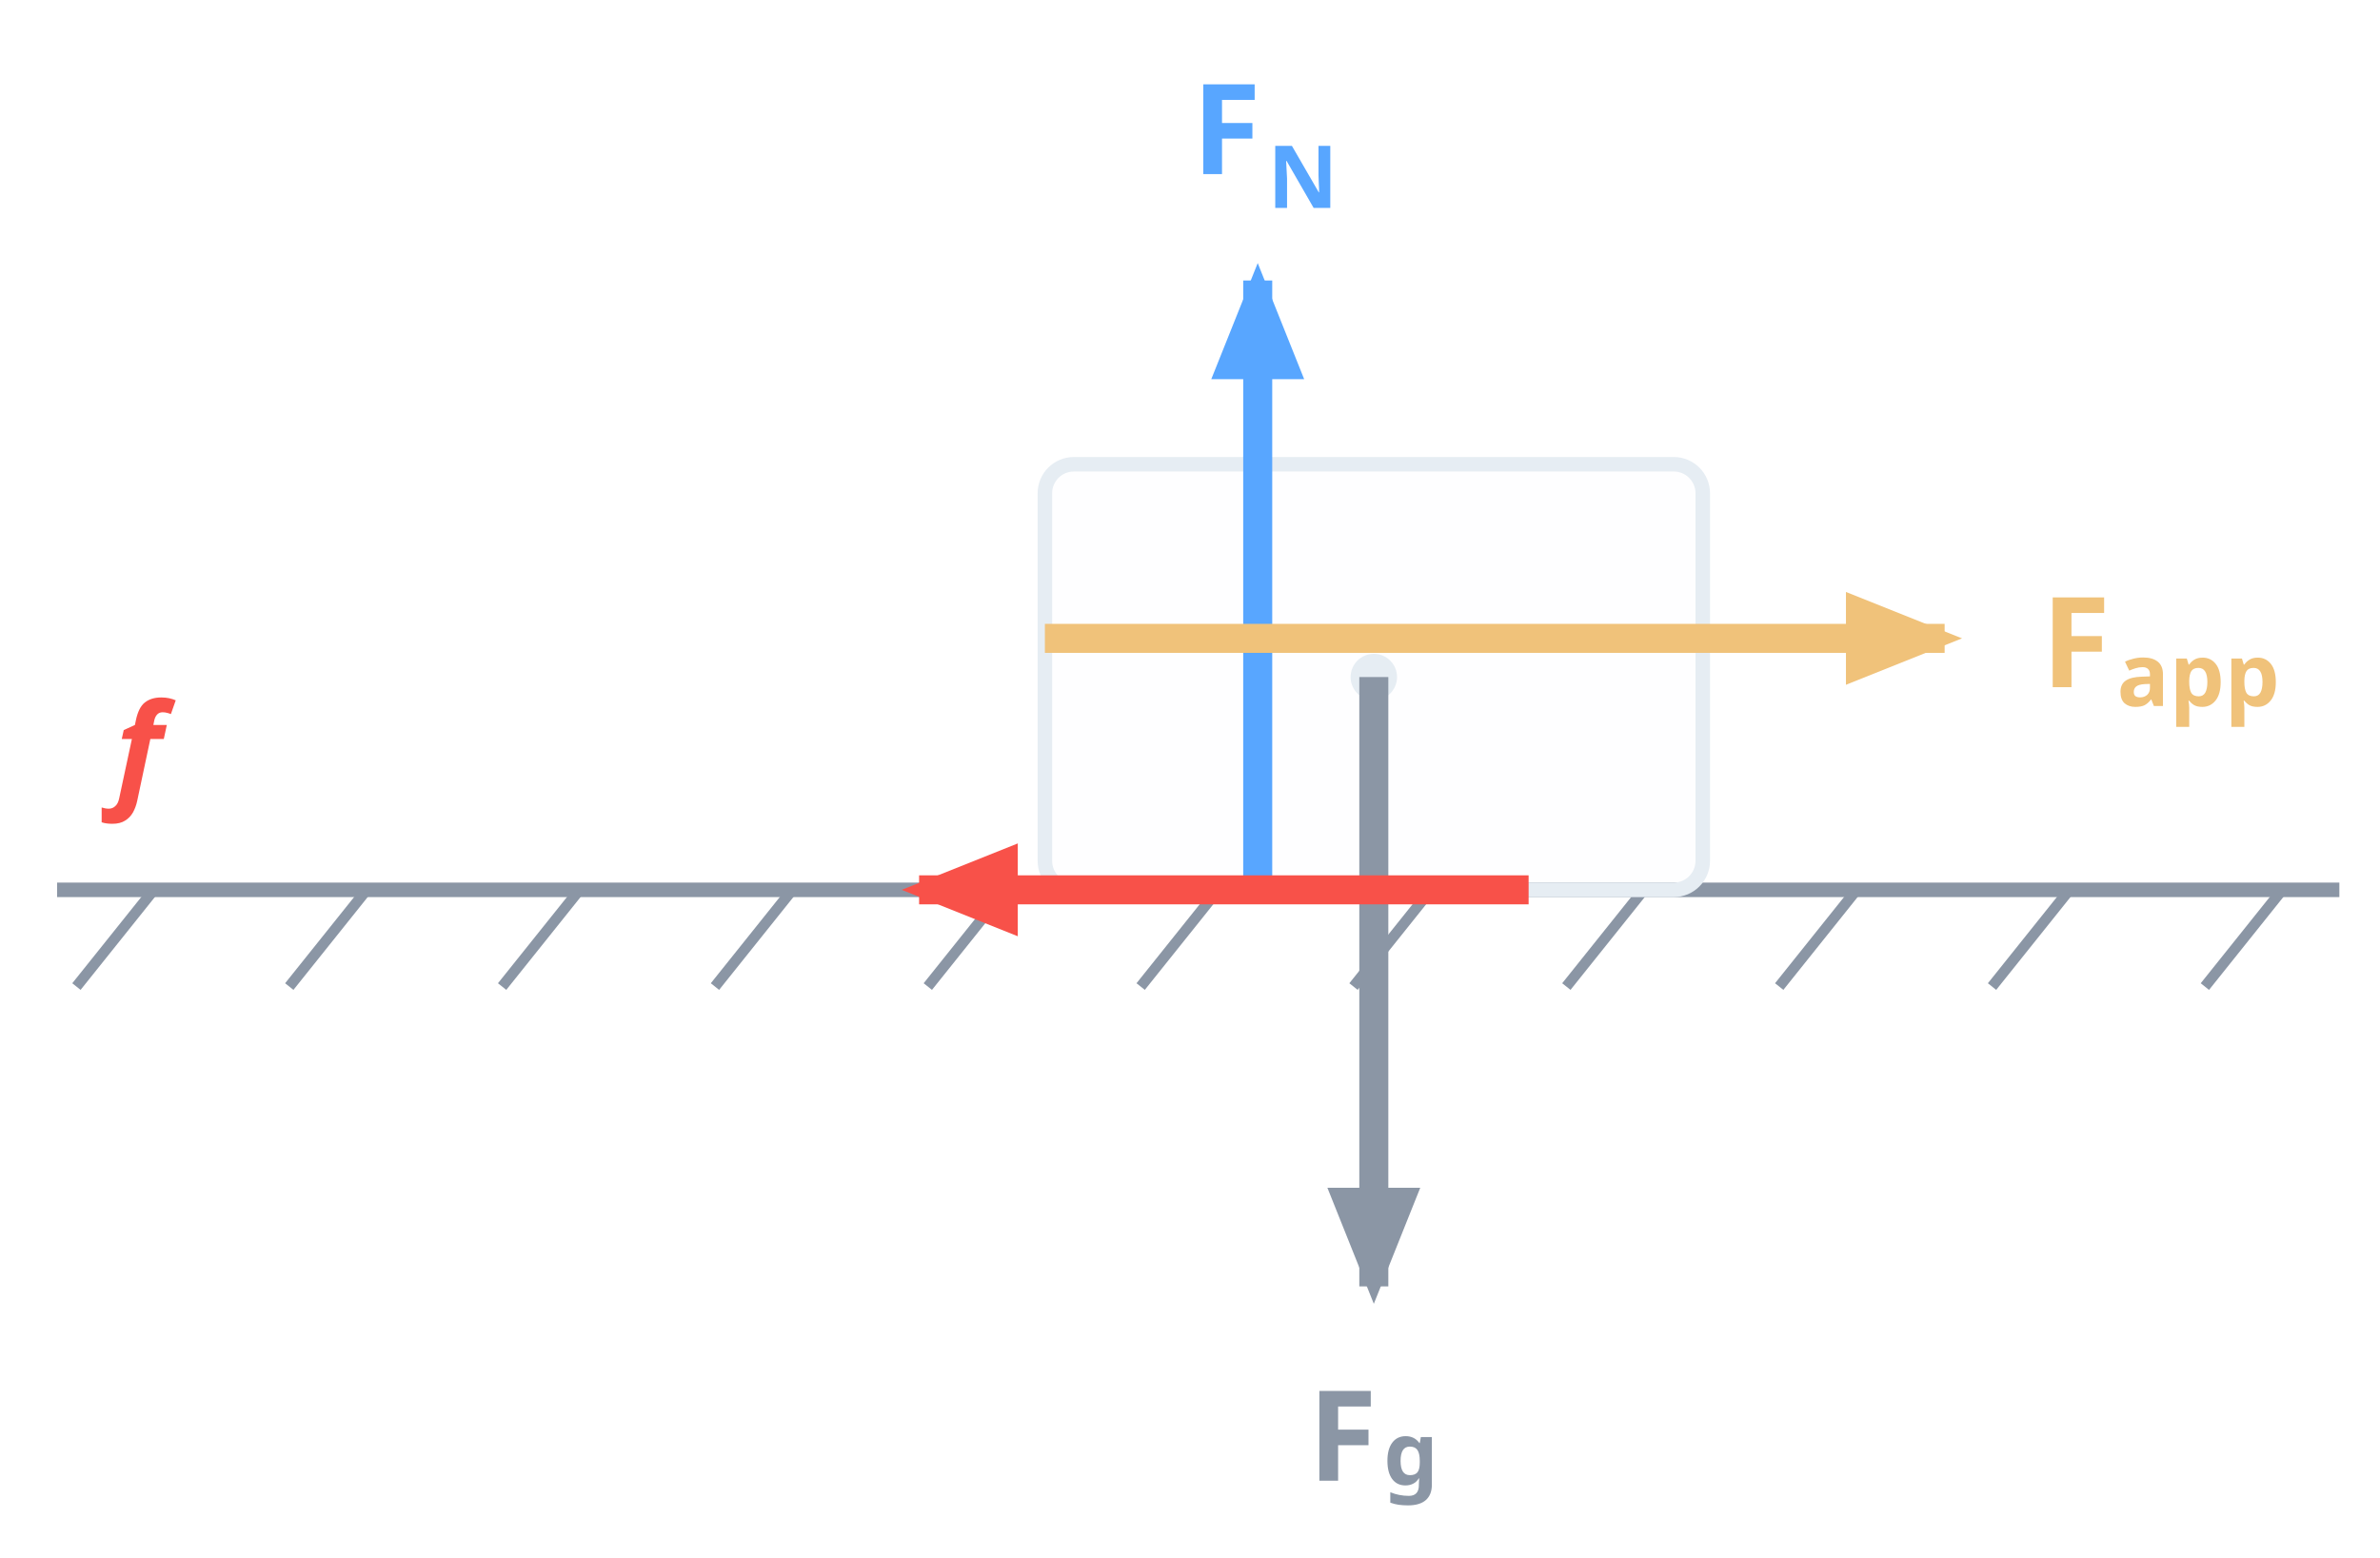
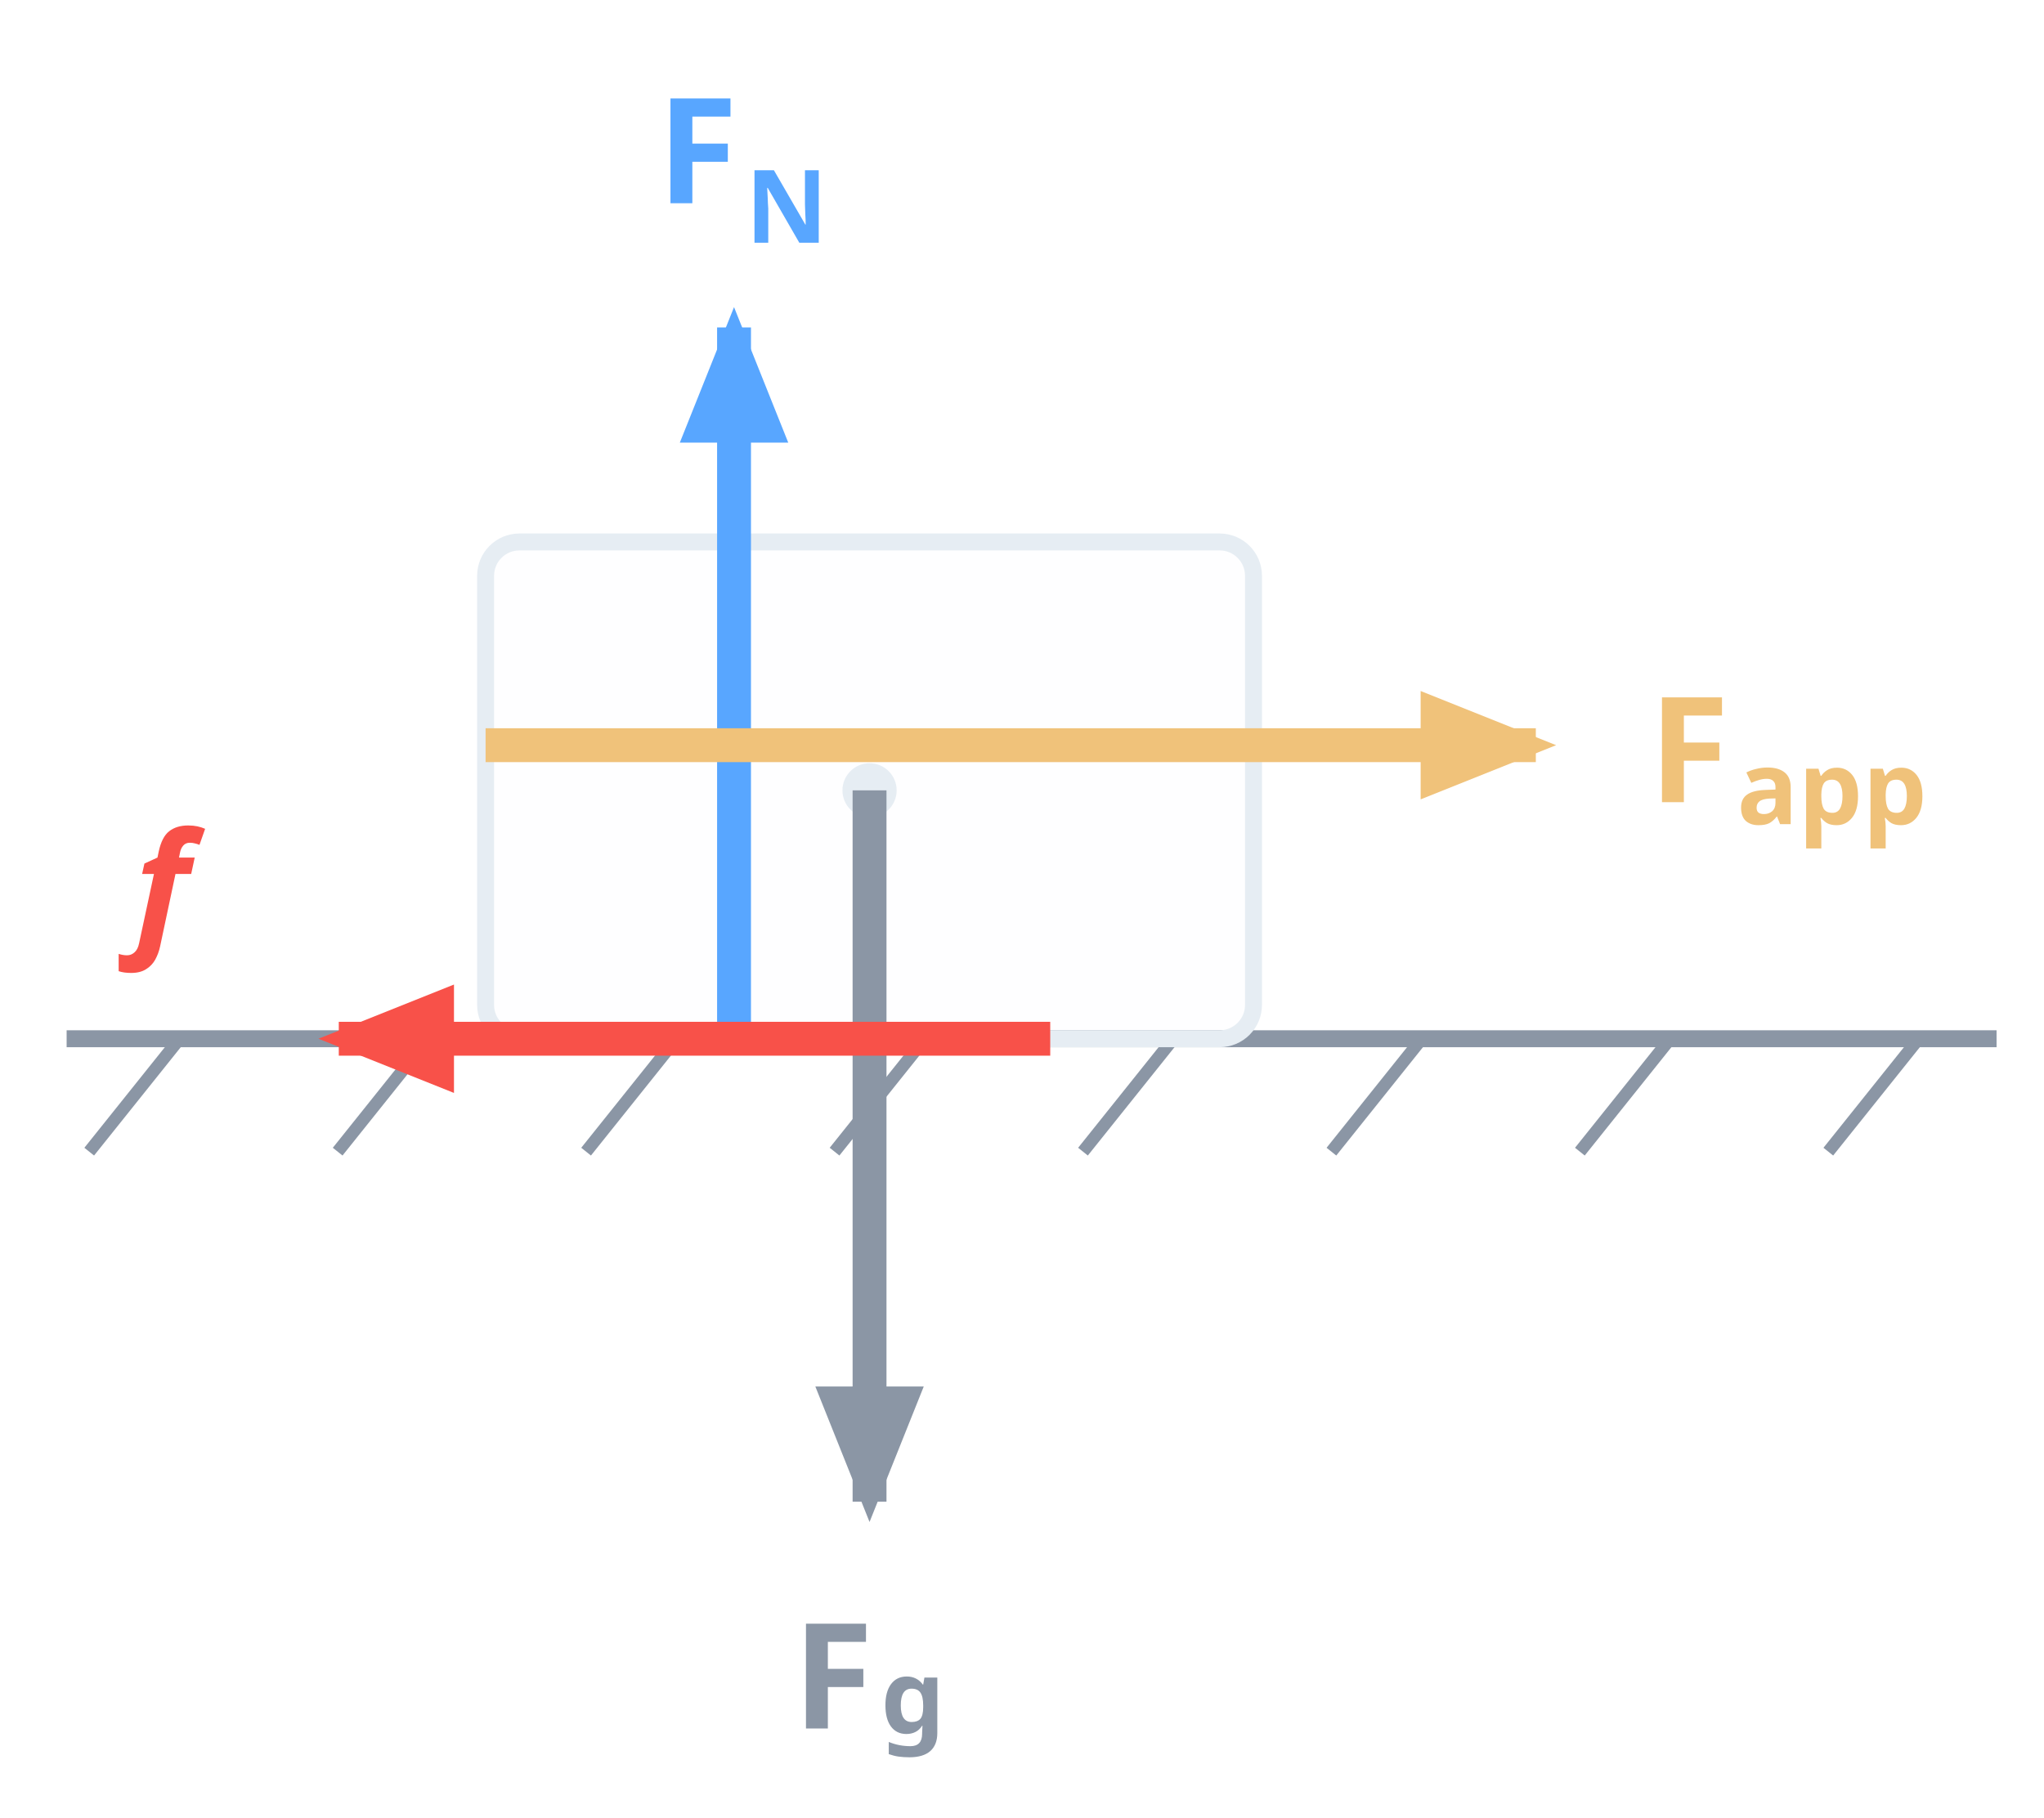
- <svg xmlns="http://www.w3.org/2000/svg" viewBox="8 42 246 161" role="img" aria-label="Box free-body diagram of a crate pushed to the right across a rough floor while speeding up. Gravity acts down from the centre. The normal force acts up from the bottom surface. The applied push acts to the right, starting at the crate's left (back) face, and is the longest arrow. Kinetic friction acts to the left along the bottom surface and is shorter than the push, so the net force is to the right.">
+ <svg xmlns="http://www.w3.org/2000/svg" viewBox="73 42 181 161" role="img" aria-label="Box free-body diagram of a crate pushed to the right across a rough floor while speeding up. Gravity acts down from the centre. The normal force acts up from the bottom surface. The applied push acts to the right, starting at the crate's left (back) face, and is the longest arrow. Kinetic friction acts to the left along the bottom surface and is shorter than the push, so the net force is to the right.">
  <defs>
    <marker id="fbd-grey" viewBox="0 0 10 10" refX="8.5" refY="5" markerUnits="userSpaceOnUse" markerWidth="12" markerHeight="12" orient="auto-start-reverse">
      <path d="M0 1 L10 5 L0 9 z" fill="#8b96a5" />
    </marker>
    <marker id="fbd-blue" viewBox="0 0 10 10" refX="8.5" refY="5" markerUnits="userSpaceOnUse" markerWidth="12" markerHeight="12" orient="auto-start-reverse">
      <path d="M0 1 L10 5 L0 9 z" fill="#58a6ff" />
    </marker>
    <marker id="fbd-amber" viewBox="0 0 10 10" refX="8.5" refY="5" markerUnits="userSpaceOnUse" markerWidth="12" markerHeight="12" orient="auto-start-reverse">
      <path d="M0 1 L10 5 L0 9 z" fill="#f0c27a" />
    </marker>
    <marker id="fbd-red" viewBox="0 0 10 10" refX="8.5" refY="5" markerUnits="userSpaceOnUse" markerWidth="12" markerHeight="12" orient="auto-start-reverse">
      <path d="M0 1 L10 5 L0 9 z" fill="#f85149" />
    </marker>
  </defs>
-   <line x1="13.9" y1="134" x2="249.8" y2="134" stroke="#8b96a5" stroke-width="1.5" />
+   <line x1="78.9" y1="134" x2="249.8" y2="134" stroke="#8b96a5" stroke-width="1.5" />
  <g stroke="#8b96a5" stroke-width="1.1">
-     <line x1="23.9" y1="134" x2="15.9" y2="144" />
-     <line x1="45.9" y1="134" x2="37.9" y2="144" />
-     <line x1="67.9" y1="134" x2="59.9" y2="144" />
-     <line x1="89.9" y1="134" x2="81.9" y2="144" />
-     <line x1="111.9" y1="134" x2="103.9" y2="144" />
-     <line x1="133.9" y1="134" x2="125.9" y2="144" />
-     <line x1="155.9" y1="134" x2="147.9" y2="144" />
-     <line x1="177.9" y1="134" x2="169.9" y2="144" />
-     <line x1="199.9" y1="134" x2="191.9" y2="144" />
-     <line x1="221.9" y1="134" x2="213.9" y2="144" />
-     <line x1="243.9" y1="134" x2="235.9" y2="144" />
+     <line x1="88.9" y1="134" x2="80.9" y2="144" />
+     <line x1="110.9" y1="134" x2="102.9" y2="144" />
+     <line x1="132.9" y1="134" x2="124.9" y2="144" />
+     <line x1="154.9" y1="134" x2="146.9" y2="144" />
+     <line x1="176.9" y1="134" x2="168.9" y2="144" />
+     <line x1="198.9" y1="134" x2="190.9" y2="144" />
+     <line x1="220.9" y1="134" x2="212.9" y2="144" />
+     <line x1="242.9" y1="134" x2="234.9" y2="144" />
  </g>
  <rect x="116" y="90" width="68" height="44" rx="3" fill="#e6edf3" fill-opacity="0.05" stroke="#e6edf3" stroke-width="1.5" />
  <circle cx="150" cy="112" r="2.4" fill="#e6edf3" />
  <line x1="150" y1="112" x2="150" y2="175" stroke="#8b96a5" stroke-width="3" marker-end="url(#fbd-grey)" />
  <line x1="138" y1="134" x2="138" y2="71" stroke="#58a6ff" stroke-width="3" marker-end="url(#fbd-blue)" />
  <line x1="116" y1="108" x2="209" y2="108" stroke="#f0c27a" stroke-width="3" marker-end="url(#fbd-amber)" />
  <line x1="166" y1="134" x2="103" y2="134" stroke="#f85149" stroke-width="3" marker-end="url(#fbd-red)" />
  <text x="143.2" y="185" text-anchor="start" dominant-baseline="hanging" font-family="system-ui, sans-serif" fill="#8b96a5" font-size="13" font-weight="600">F</text>
  <text x="151" y="188.5" text-anchor="start" dominant-baseline="hanging" font-family="system-ui, sans-serif" fill="#8b96a5" font-size="9" font-weight="600">g</text>
  <text x="131.2" y="60" text-anchor="start" dominant-baseline="auto" font-family="system-ui, sans-serif" fill="#58a6ff" font-size="13" font-weight="600">F</text>
  <text x="139" y="63.5" text-anchor="start" dominant-baseline="auto" font-family="system-ui, sans-serif" fill="#58a6ff" font-size="9" font-weight="600">N</text>
  <text x="219" y="108" text-anchor="start" dominant-baseline="central" font-family="system-ui, sans-serif" fill="#f0c27a" font-size="13" font-weight="600">F</text>
  <text x="226.8" y="111.5" text-anchor="start" dominant-baseline="central" font-family="system-ui, sans-serif" fill="#f0c27a" font-size="9" font-weight="600">app</text>
-   <text x="19.9" y="119" text-anchor="start" dominant-baseline="central" font-family="system-ui, sans-serif" fill="#f85149" font-size="13" font-weight="600" font-style="italic">f</text>
+   <text x="84.9" y="120" text-anchor="start" dominant-baseline="central" font-family="system-ui, sans-serif" fill="#f85149" font-size="13" font-weight="600" font-style="italic">f</text>
</svg>
